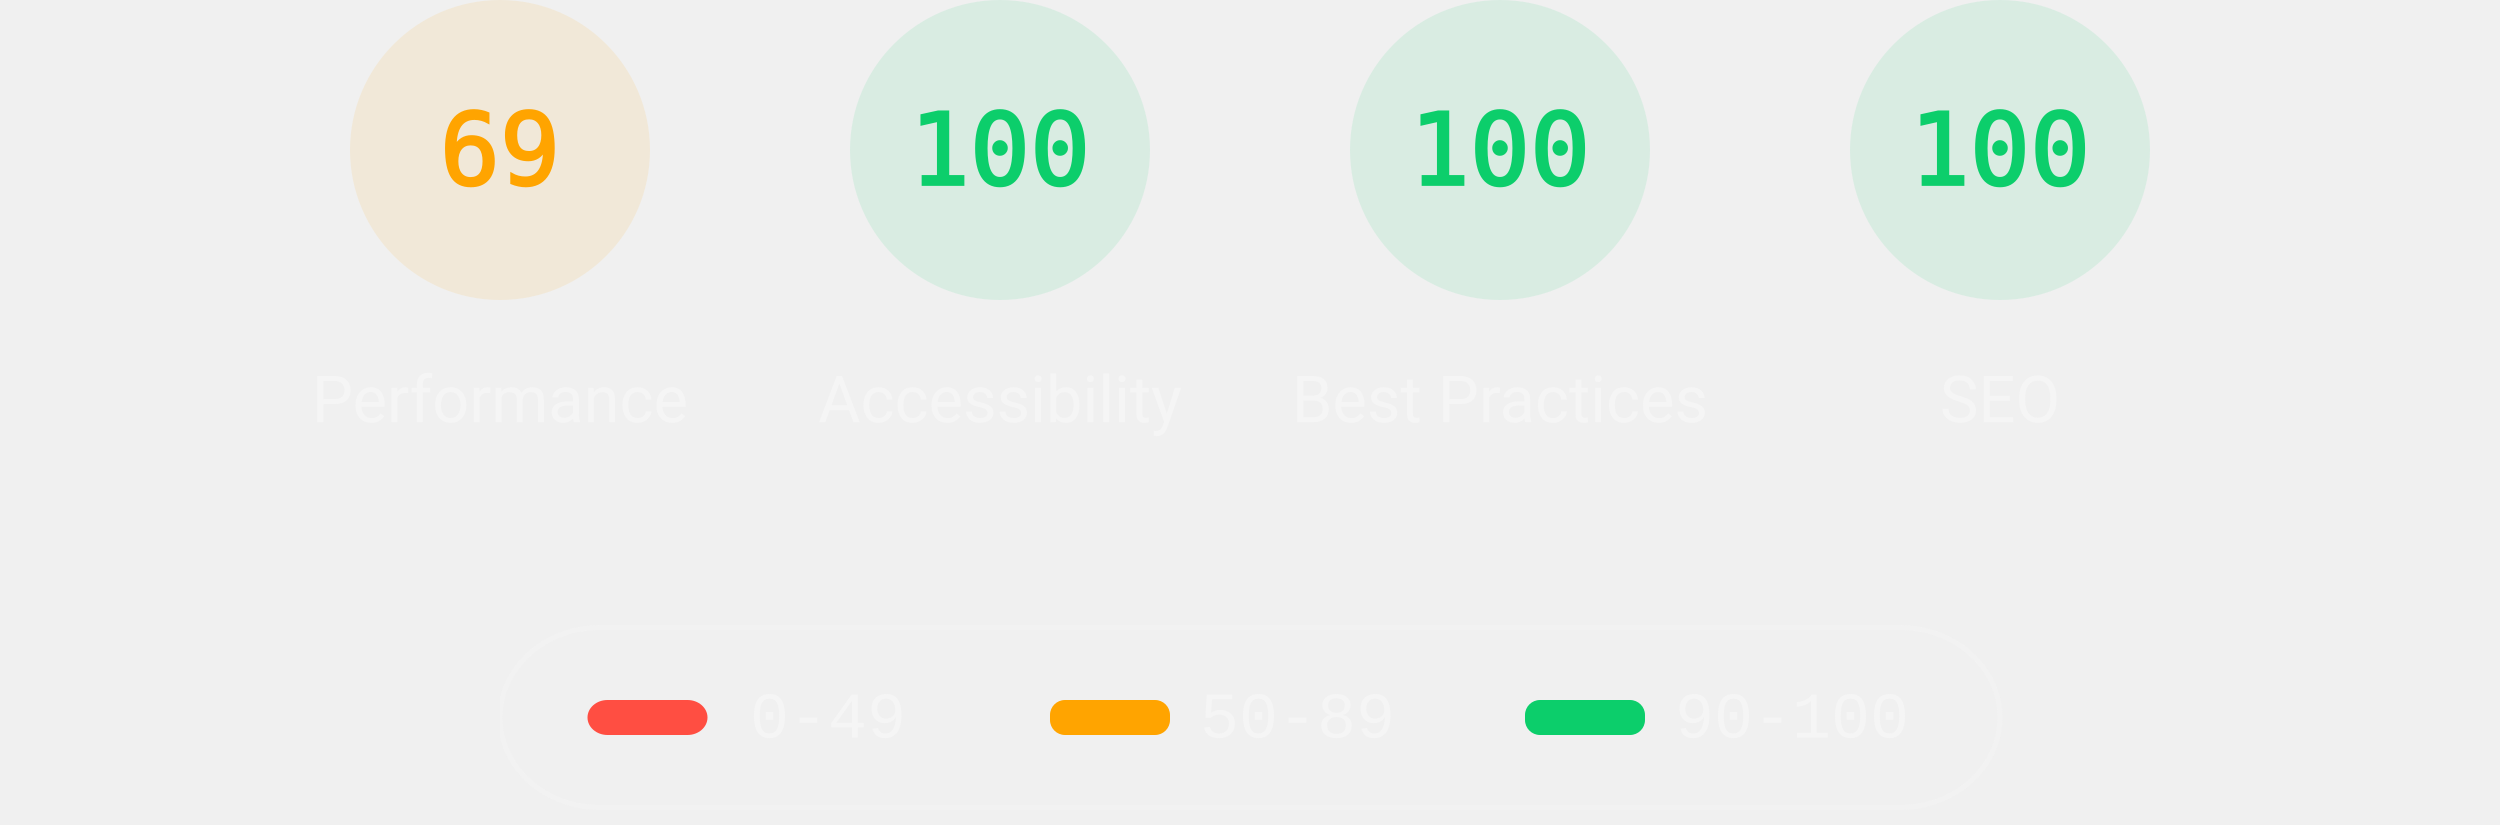
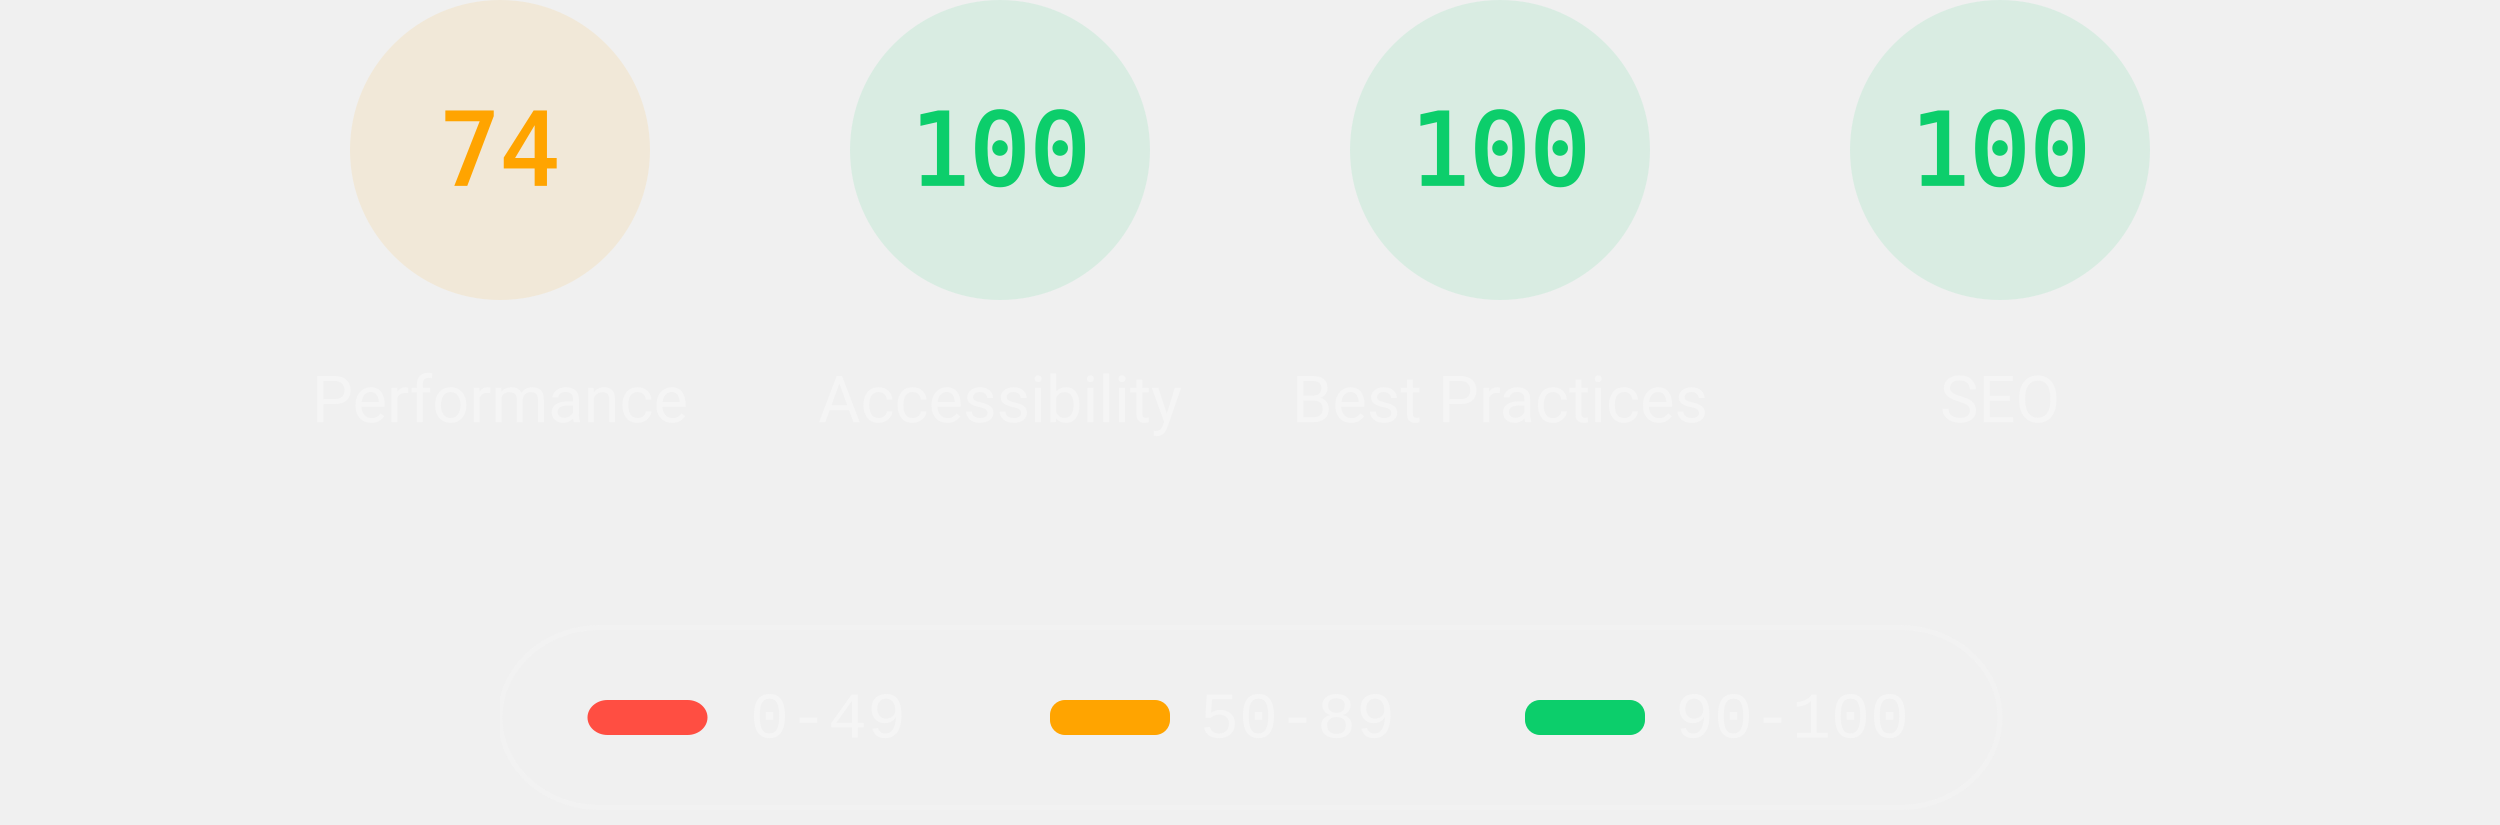
<svg xmlns="http://www.w3.org/2000/svg" class="theme--dark" fill="none" width="1000" height="330">
  <style>
			.gauge-base {
				opacity: 0.1
			}

			.gauge-arc {
				fill: none;
				animation-delay: 250ms;
				stroke-linecap: round;
				transform: rotate(-90deg);
				transform-origin: 100px 60px;
				animation: load-gauge 1s ease forwards
			}

			.guage-text {
				font-size: 40px;
				font-family: monospace;
				text-align: center
			}

			.guage-red {
				color: #ff4e42;
				fill: #ff4e42;
				stroke: #ff4e42
			}
			.guage-orange {
				color: #ffa400;
				fill: #ffa400;
				stroke: #ffa400
			}
			.guage-green {
				color: #0cce6b;
				fill: #0cce6b;
				stroke: #0cce6b
			}
			.theme--agnostic .guage-undefined {
				color: #5c5c5c;
				fill: #5c5c5c;
				stroke: #5c5c5c
			}
			.theme--light .guage-undefined {
				color: #1e1e1e;
				fill: #1e1e1e;
				stroke: #1e1e1e
			}
			.theme--dark .guage-undefined {
				color: #f5f5f5;
				fill: #f5f5f5;
				stroke: #f5f5f5
			}

			.guage-title {
				stroke: none;
				font-size: 26px;
				line-height: 26px;
				font-family: Roboto, Halvetica, Arial, sans-serif
			}
			.metric.guage-title {
				font-family: 'Courier New', Courier, monospace
			}
			.theme--agnostic .guage-title {
				color: #737373;
				fill: #737373
			}
			.theme--light .guage-title {
				color: #212121;
				fill: #212121
			}
			.theme--dark .guage-title {
				color: #f5f5f5;
				fill: #f5f5f5
			}

			@keyframes load-gauge {
				from {
					stroke-dasharray: 0 352.858
				}
			}
			.lh-gauge--pwa__disc {
				fill: #e0e0e0
			}
			.lh-gauge--pwa__logo {
				position: relative;
				fill: #b0b0b0
			}
			.lh-gauge--pwa__invisible {
				display: none
			}
			.lh-gauge--pwa__visible {
				display: inline
			}
			.guage-invisible {
				display: none
			}
			.lh-gauge--pwa__logo--primary-color {
				fill: #304ffe
			}
			.theme--agnostic .lh-gauge--pwa__logo--secondary-color {
				fill: #787878
			}
			.theme--light .lh-gauge--pwa__logo--secondary-color {
				fill: #3d3d3d
			}
			.theme--dark .lh-gauge--pwa__logo--secondary-color {
				fill: #d8b6b6
			}
			.theme--light #svg_2 {
				stroke: #00000022
			}
			.theme--agnostic #svg_2 {
				stroke: #616161
			}
			.theme--light #svg_2 {
				stroke: #00000022
			}
			.theme--dark #svg_2 {
				stroke: #f5f5f566
			}
		</style>
  <svg class="guage-div guage-perf guage-orange" viewBox="0 0 200 200" width="200" height="200" x="100" y="0">
    <circle class="gauge-base" r="56" cx="100" cy="60" stroke-width="8" />
-     <circle class="gauge-arc guage-arc-1" r="56" cx="100" cy="60" stroke-width="8" style="stroke-dasharray: 242.782, 351.858;" />
-     <text class="guage-text" x="100px" y="60px" alignment-baseline="central" dominant-baseline="central" text-anchor="middle">69</text>
+     <circle class="gauge-arc guage-arc-1" r="56" cx="100" cy="60" stroke-width="8" style="stroke-dasharray: 260.375, 351.858;" />
+     <text class="guage-text" x="100px" y="60px" alignment-baseline="central" dominant-baseline="central" text-anchor="middle">74</text>
    <text class="guage-title" x="100px" y="160px" alignment-baseline="central" dominant-baseline="central" text-anchor="middle">Performance</text>
  </svg>
  <svg class="guage-div guage-acc guage-green" viewBox="0 0 200 200" width="200" height="200" x="300" y="0">
    <circle class="gauge-base" r="56" cx="100" cy="60" stroke-width="8" />
    <circle class="gauge-arc guage-arc-2" r="56" cx="100" cy="60" stroke-width="8" style="stroke-dasharray: 351.858, 351.858;" />
    <text class="guage-text" x="100px" y="60px" alignment-baseline="central" dominant-baseline="central" text-anchor="middle">100</text>
    <text class="guage-title" x="100px" y="160px" alignment-baseline="central" dominant-baseline="central" text-anchor="middle">Accessibility</text>
  </svg>
  <svg class="guage-div guage-best guage-green" viewBox="0 0 200 200" width="200" height="200" x="500" y="0">
    <circle class="gauge-base" r="56" cx="100" cy="60" stroke-width="8" />
    <circle class="gauge-arc guage-arc-3" r="56" cx="100" cy="60" stroke-width="8" style="stroke-dasharray: 351.858, 351.858;" />
    <text class="guage-text" x="100px" y="60px" alignment-baseline="central" dominant-baseline="central" text-anchor="middle">100</text>
    <text class="guage-title" x="100px" y="160px" alignment-baseline="central" dominant-baseline="central" text-anchor="middle">Best Practices</text>
  </svg>
  <svg class="guage-div guage-seo guage-green" viewBox="0 0 200 200" width="200" height="200" x="700" y="0">
    <circle class="gauge-base" r="56" cx="100" cy="60" stroke-width="8" />
    <circle class="gauge-arc guage-arc-4" r="56" cx="100" cy="60" stroke-width="8" style="stroke-dasharray: 351.858, 351.858;" />
    <text class="guage-text" x="100px" y="60px" alignment-baseline="central" dominant-baseline="central" text-anchor="middle">100</text>
    <text class="guage-title" x="100px" y="160px" alignment-baseline="central" dominant-baseline="central" text-anchor="middle">SEO</text>
  </svg>
  <svg class="guage-div guage-pwa guage-invisible" viewBox="0 0 200 200" width="200" height="200" x="900" y="0">
    <svg viewBox="0 0 60 60" width="112" height="112" x="44" y="4">
      <defs>
        <linearGradient id="lh-gauge--pwa__check-circle__gradient-0" x1="50%" y1="0%" x2="50%" y2="100%">
          <stop stop-color="#00C852" offset="0%" />
          <stop stop-color="#009688" offset="100%" />
        </linearGradient>
        <linearGradient id="lh-gauge--pwa__installable__shadow-gradient-0" x1="76.056%" x2="24.111%" y1="82.995%" y2="24.735%">
          <stop stop-color="#A5D6A7" offset="0%" />
          <stop stop-color="#80CBC4" offset="100%" />
        </linearGradient>
        <linearGradient id="lh-gauge--pwa__fast-reliable__shadow-gradient-0" x1="76.056%" y1="82.995%" x2="25.678%" y2="26.493%">
          <stop stop-color="#64B5F6" offset="0%" />
          <stop stop-color="#2979FF" offset="100%" />
        </linearGradient>
        <g id="lh-gauge--pwa__fast-reliable-badge-0">
          <circle fill="#FFFFFF" cx="10" cy="10" r="10" />
          <path fill="#304FFE" d="M10 3.58l5.25 2.34v3.5c0 3.23-2.24 6.26-5.25 7-3.01-.74-5.25-3.77-5.25-7v-3.5L10 3.58zm-.47 10.74l2.76-4.83.03-.07c.04-.08 0-.24-.22-.24h-1.64l.47-3.26h-.47l-2.7 4.77c-.02.01.05-.1-.04.05-.09.16-.1.31.18.31h1.63l-.47 3.27h.47z" />
        </g>
        <g id="lh-gauge--pwa__installable-badge-0">
          <circle fill="#FFFFFF" cx="10" cy="10" r="10" />
          <path fill="#009688" d="M10 4.167A5.835 5.835 0 0 0 4.167 10 5.835 5.835 0 0 0 10 15.833 5.835 5.835 0 0 0 15.833 10 5.835 5.835 0 0 0 10 4.167zm2.917 6.416h-2.334v2.334H9.417v-2.334H7.083V9.417h2.334V7.083h1.166v2.334h2.334v1.166z" />
        </g>
      </defs>
      <g stroke="none" fill-rule="nonzero">
        <circle class="lh-gauge--pwa__disc" cx="30" cy="30" r="30" />
        <g class="lh-gauge--pwa__logo">
          <path d="M35.66 19.39l.7-1.75h2L37.4 15 38.6 12l3.4 9h-2.51l-.58-1.61z" />
          <path d="M33.52 21l3.65-9h-2.42l-2.5 5.82L30.5 12h-1.86l-1.9 5.82-1.35-2.65-1.21 3.72L25.4 21h2.38l1.72-5.2 1.64 5.2z" />
          <path fill-rule="nonzero" d="M20.3 17.91h1.48c.45 0 .85-.05 1.2-.15l.39-1.18 1.07-3.3a2.64 2.64 0 0 0-.28-.37c-.55-.6-1.36-.91-2.42-.91H18v9h2.3V17.9zm1.96-3.84c.22.22.33.5.33.87 0 .36-.1.65-.29.87-.2.23-.59.35-1.15.35h-.86v-2.41h.87c.52 0 .89.1 1.1.32z" />
        </g>
        <rect class="lh-gauge--pwa__component lh-gauge--pwa__na-line lh-gauge--pwa__invisible" fill="#FFFFFF" x="20" y="32" width="20" height="4" rx="2" />
        <g class="lh-gauge--pwa__component lh-gauge--pwa__fast-reliable-badge lh-gauge--pwa__invisible" transform="translate(20, 29)">
          <path fill="url(#lh-gauge--pwa__fast-reliable__shadow-gradient-0)" d="M33.63 19.49A30 30 0 0 1 16.2 30.36L3 17.14 17.14 3l16.49 16.49z" />
          <use href="#lh-gauge--pwa__fast-reliable-badge-0" />
        </g>
        <g class="lh-gauge--pwa__component lh-gauge--pwa__installable-badge lh-gauge--pwa__invisible" transform="translate(20, 29)">
          <path fill="url(#lh-gauge--pwa__installable__shadow-gradient-0)" d="M33.629 19.487c-4.272 5.453-10.391 9.39-17.415 10.869L3 17.142 17.142 3 33.63 19.487z" />
          <use href="#lh-gauge--pwa__installable-badge-0" />
        </g>
        <g class="lh-gauge--pwa__component lh-gauge--pwa__fast-reliable-installable-badges lh-gauge--pwa__invisible">
          <g transform="translate(8, 29)">
            <path fill="url(#lh-gauge--pwa__fast-reliable__shadow-gradient-0)" d="M16.321 30.463L3 17.143 17.142 3l22.365 22.365A29.864 29.864 0 0 1 22 31c-1.942 0-3.84-.184-5.679-.537z" />
            <use href="#lh-gauge--pwa__fast-reliable-badge-0" />
          </g>
          <g transform="translate(32, 29)">
            <path fill="url(#lh-gauge--pwa__installable__shadow-gradient-0)" d="M25.982 11.84a30.107 30.107 0 0 1-13.08 15.203L3 17.143 17.142 3l8.84 8.84z" />
            <use href="#lh-gauge--pwa__installable-badge-0" />
          </g>
        </g>
        <g class="lh-gauge--pwa__component lh-gauge--pwa__check-circle lh-gauge--pwa__invisible" transform="translate(18, 28)">
          <circle fill="#FFFFFF" cx="12" cy="12" r="12" />
          <path fill="url(#lh-gauge--pwa__check-circle__gradient-0)" d="M12 2a10 10 0 1 0 0 20 10 10 0 0 0 0-20zm-2 15l-5-5 1.41-1.41L10 14.17l7.59-7.59L19 8l-9 9z" />
        </g>
      </g>
    </svg>
    <text class="guage-title" y="160px" alignment-baseline="central" dominant-baseline="central" text-anchor="middle">
      <tspan x="100px" dy="-6px">Progressive</tspan>
      <tspan x="100px" dy="30px">Web App</tspan>
    </text>
  </svg>
  <svg width="604" height="76" x="200" y="250">
    <g>
      <rect fill="none" id="canvas_background" height="80" width="604" y="-1" x="-1" />
      <g display="none" overflow="visible" y="0" x="0" height="100%" width="100%" id="canvasGrid">
        <rect fill="url(#gridpattern)" stroke-width="0" y="0" x="0" height="100%" width="100%" />
      </g>
    </g>
    <g>
      <rect fill-opacity="0" stroke-width="2" rx="40" id="svg_2" height="72" width="600" y="1" x="0" fill="#000000" />
      <rect stroke="#000" rx="8" id="svg_3" height="14" width="48" y="30" x="35" stroke-opacity="null" stroke-width="0" fill="#ff4e42" />
      <rect stroke="#000" rx="6" id="svg_4" height="14" width="48" y="30" x="220" stroke-opacity="null" stroke-width="0" fill="#ffa400" />
      <rect stroke="#000" rx="6" id="svg_5" height="14" width="48" y="30" x="410" stroke-opacity="null" stroke-width="0" fill="#0cce6b" />
      <text class="metric guage-title" xml:space="preserve" text-anchor="start" font-size="26" id="svg_6" y="45" x="100" stroke-opacity="null" stroke-width="0" stroke="#000">0-49</text>
      <text class="metric guage-title" xml:space="preserve" text-anchor="start" font-size="26" id="svg_7" y="45" x="280" stroke-opacity="null" stroke-width="0" stroke="#000">50-89</text>
      <text class="metric guage-title" xml:space="preserve" text-anchor="start" font-size="26" id="svg_8" y="45" x="470" stroke-opacity="null" stroke-width="0" stroke="#000">90-100</text>
    </g>
  </svg>
</svg>
